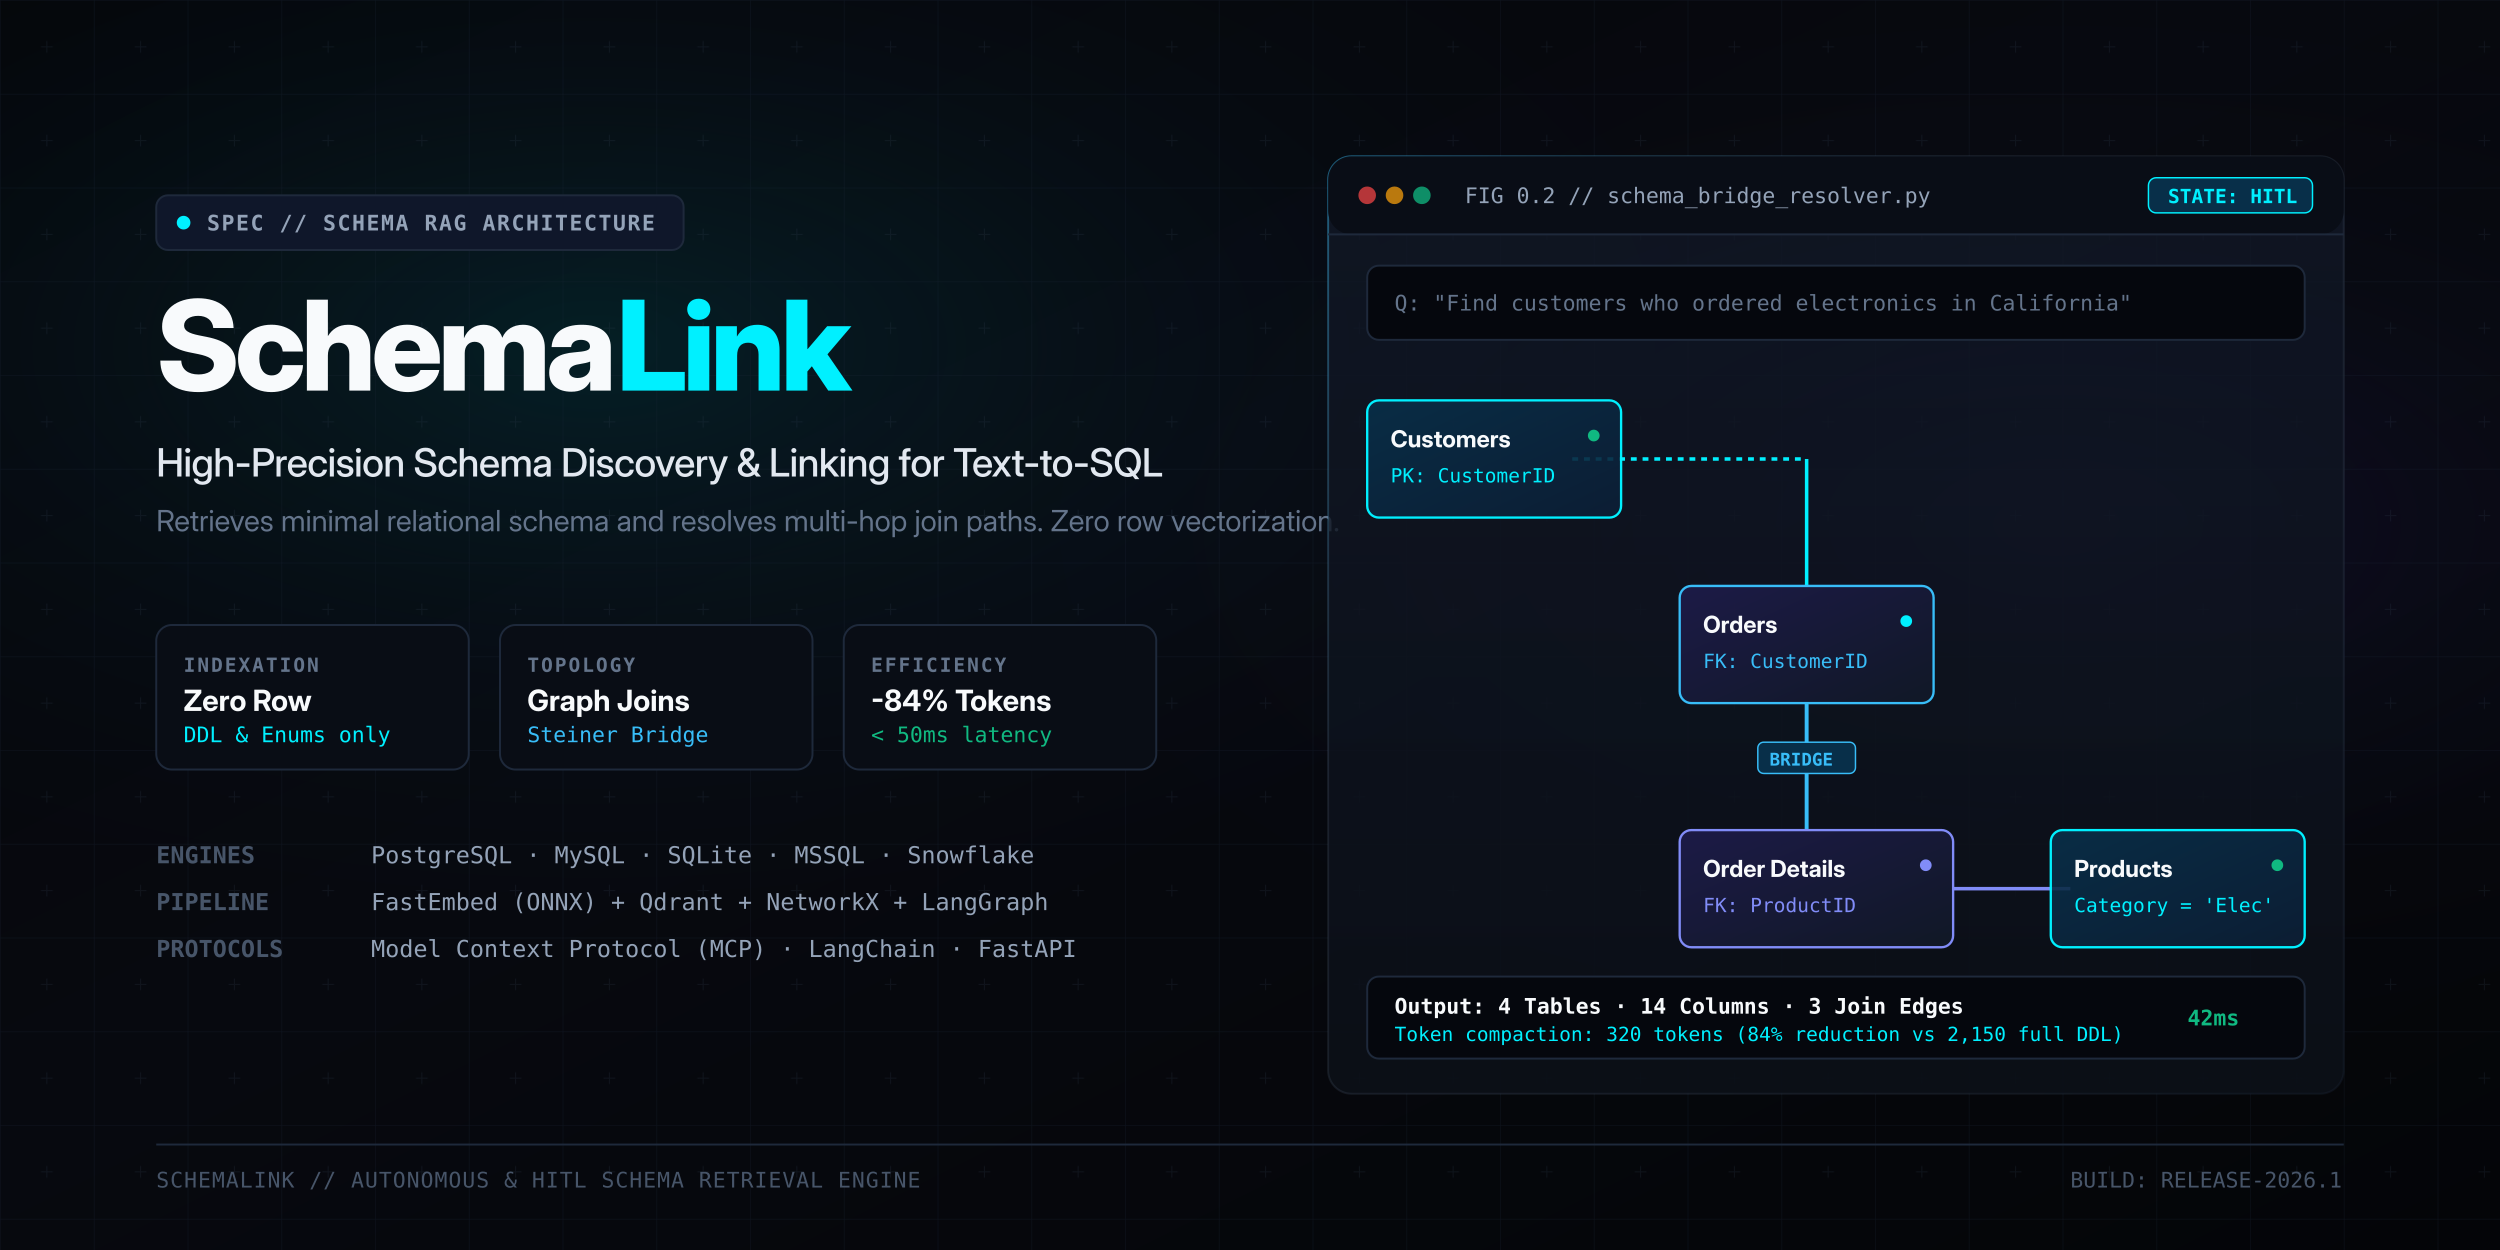
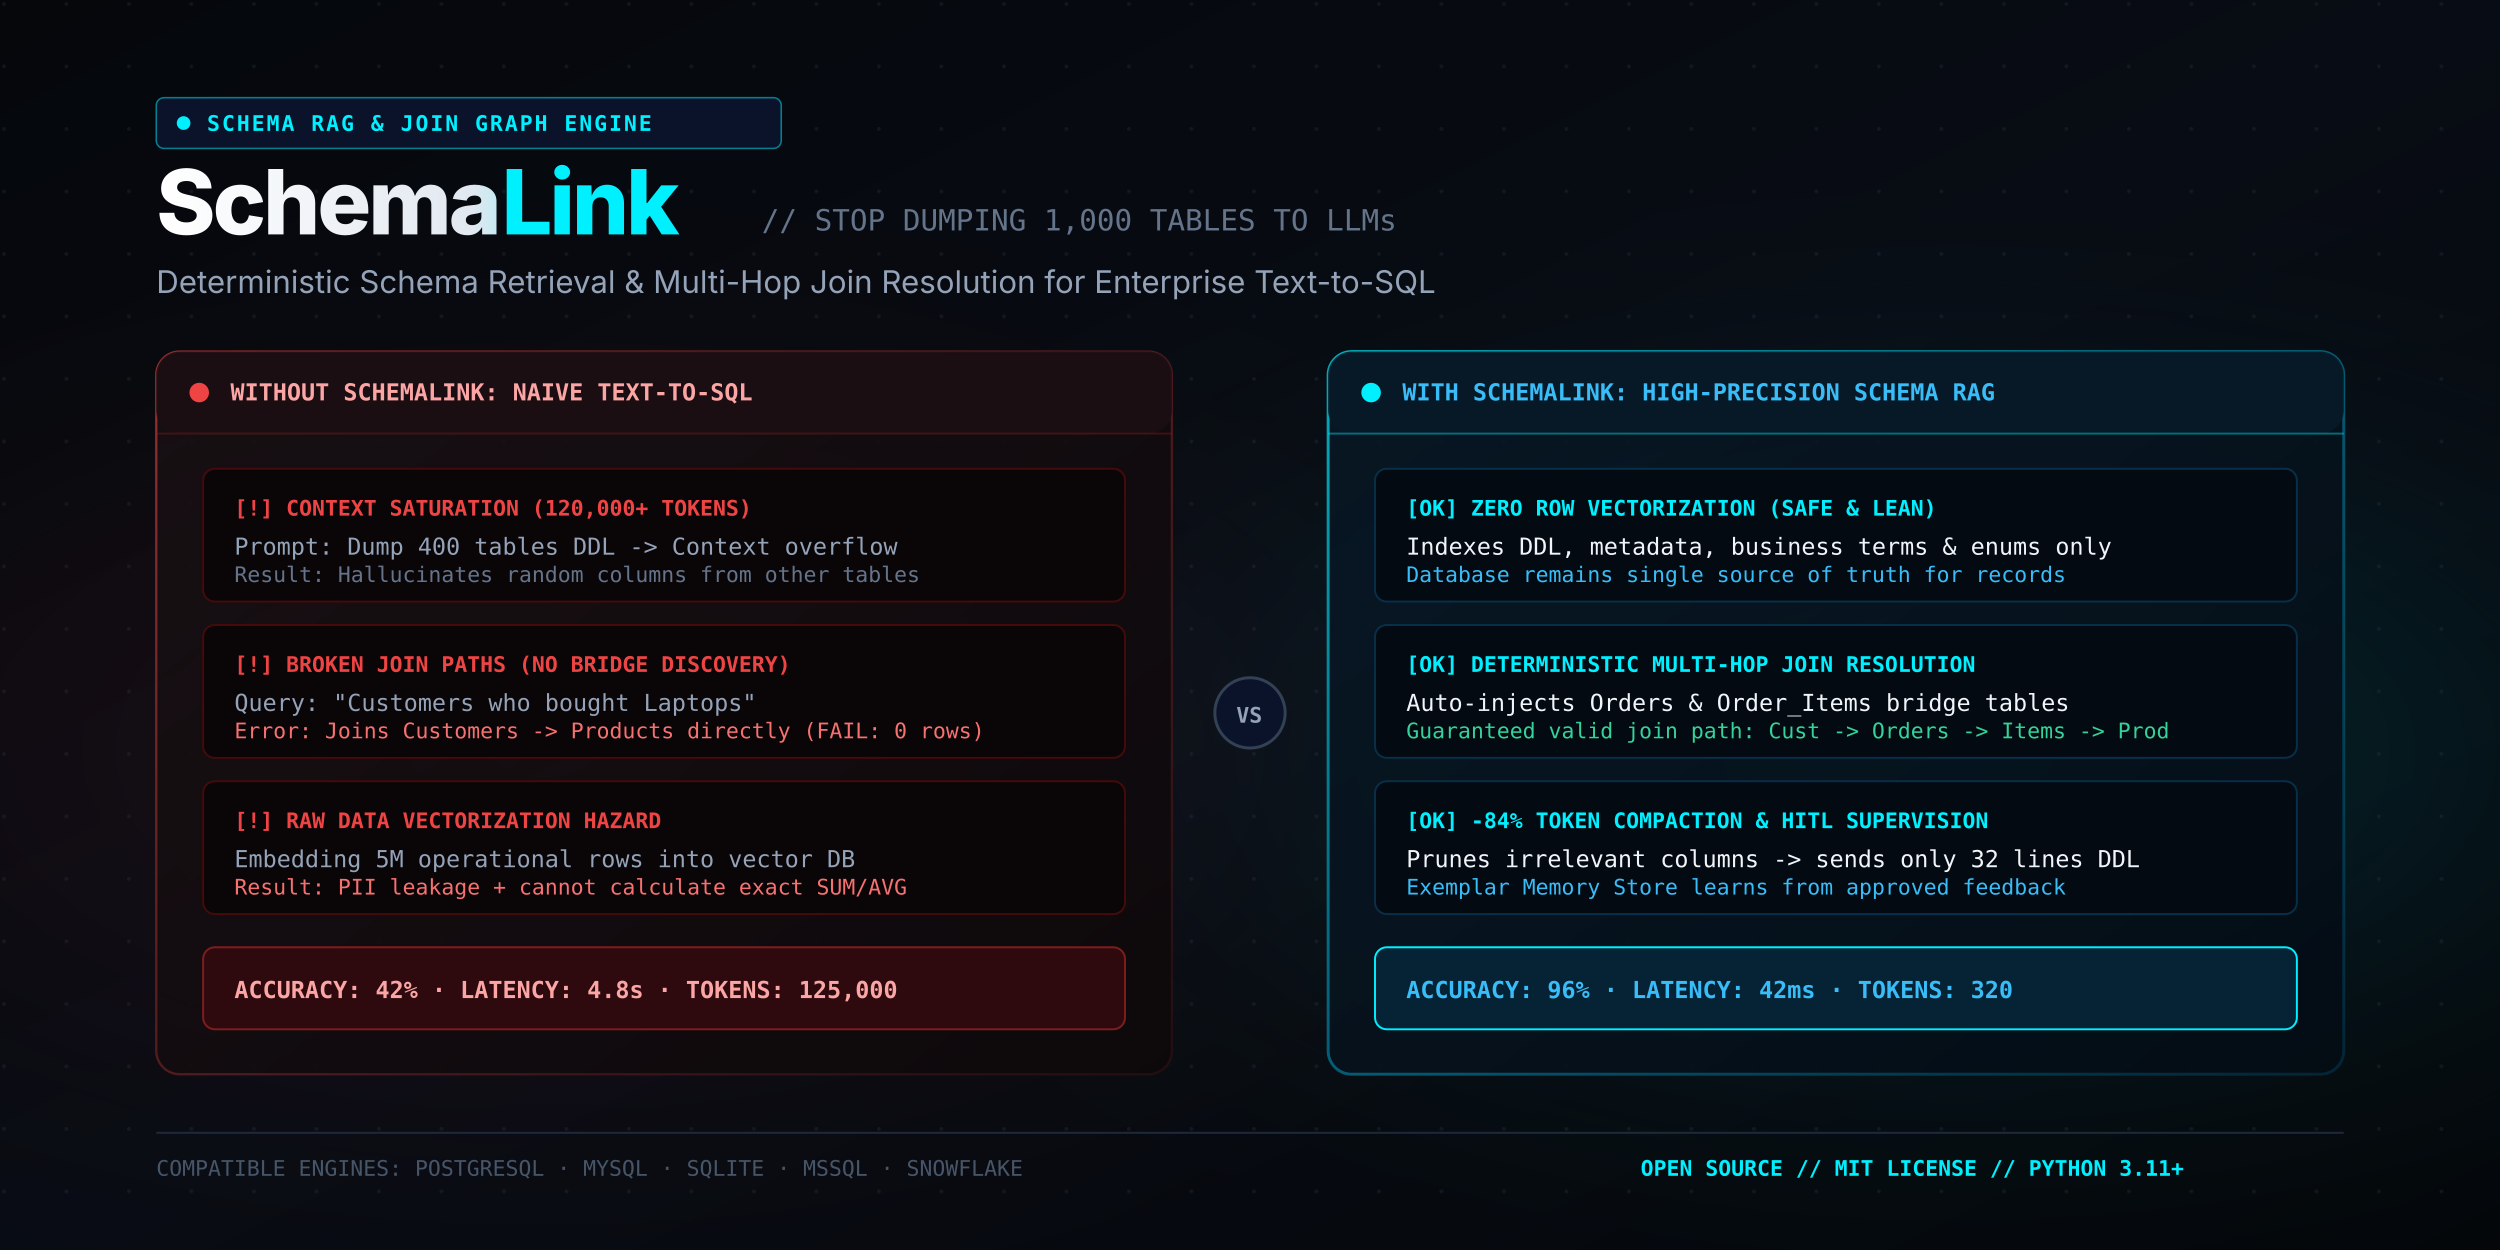
<svg xmlns="http://www.w3.org/2000/svg" viewBox="0 0 1280 640" width="100%" height="100%">
  <defs>
-     <linearGradient id="bgCanvas" x1="0%" y1="0%" x2="100%" y2="100%">
-       <stop offset="0%" stop-color="#050609" />
-       <stop offset="45%" stop-color="#07090F" />
-       <stop offset="100%" stop-color="#040508" />
+     <linearGradient id="bg" x1="0%" y1="0%" x2="100%" y2="100%">
+       <stop offset="0%" stop-color="#05070B" />
+       <stop offset="50%" stop-color="#080C14" />
+       <stop offset="100%" stop-color="#040609" />
    </linearGradient>
-     <radialGradient id="cyanCore" cx="24%" cy="28%" r="50%">
-       <stop offset="0%" stop-color="#00F0FF" stop-opacity="0.10" />
-       <stop offset="50%" stop-color="#0EA5E9" stop-opacity="0.03" />
+     <radialGradient id="redGlow" cx="22%" cy="60%" r="50%">
+       <stop offset="0%" stop-color="#EF4444" stop-opacity="0.12" />
      <stop offset="100%" stop-color="#000000" stop-opacity="0" />
    </radialGradient>
-     <radialGradient id="indigoCore" cx="82%" cy="42%" r="48%">
-       <stop offset="0%" stop-color="#4F46E5" stop-opacity="0.12" />
-       <stop offset="60%" stop-color="#312E81" stop-opacity="0.02" />
+     <radialGradient id="cyanGlow" cx="78%" cy="60%" r="50%">
+       <stop offset="0%" stop-color="#00F0FF" stop-opacity="0.16" />
      <stop offset="100%" stop-color="#000000" stop-opacity="0" />
    </radialGradient>
-     <pattern id="precisionGrid" width="48" height="48" patternUnits="userSpaceOnUse">
-       <path d="M 48 0 L 0 0 0 48" fill="none" stroke="#1E293B" stroke-width="0.6" stroke-opacity="0.35" />
-       <path d="M 24 21 L 24 27 M 21 24 L 27 24" stroke="#334155" stroke-width="0.5" stroke-opacity="0.2" />
+     <linearGradient id="badCardBg" x1="0%" y1="0%" x2="100%" y2="100%">
+       <stop offset="0%" stop-color="#181014" stop-opacity="0.85" />
+       <stop offset="100%" stop-color="#0D080A" stop-opacity="0.95" />
+     </linearGradient>
+     <linearGradient id="goodCardBg" x1="0%" y1="0%" x2="100%" y2="100%">
+       <stop offset="0%" stop-color="#081826" stop-opacity="0.85" />
+       <stop offset="100%" stop-color="#040C14" stop-opacity="0.95" />
+     </linearGradient>
+     <linearGradient id="badBorder" x1="0%" y1="0%" x2="100%" y2="100%">
+       <stop offset="0%" stop-color="#EF4444" stop-opacity="0.6" />
+       <stop offset="100%" stop-color="#7F1D1D" stop-opacity="0.2" />
+     </linearGradient>
+     <linearGradient id="goodBorder" x1="0%" y1="0%" x2="100%" y2="100%">
+       <stop offset="0%" stop-color="#00F0FF" stop-opacity="0.7" />
+       <stop offset="100%" stop-color="#0284C7" stop-opacity="0.2" />
+     </linearGradient>
+     <linearGradient id="brandGrad" x1="0%" y1="0%" x2="100%" y2="0%">
+       <stop offset="0%" stop-color="#FFFFFF" />
+       <stop offset="60%" stop-color="#E2E8F0" />
+       <stop offset="100%" stop-color="#00F0FF" />
+     </linearGradient>
+     <pattern id="dotGrid" width="32" height="32" patternUnits="userSpaceOnUse">
+       <circle cx="2" cy="2" r="1" fill="#334155" fill-opacity="0.25" />
    </pattern>
-     <linearGradient id="bentoSurface" x1="0%" y1="0%" x2="0%" y2="100%">
-       <stop offset="0%" stop-color="#111827" stop-opacity="0.75" />
-       <stop offset="100%" stop-color="#0B0F17" stop-opacity="0.90" />
-     </linearGradient>
-     <linearGradient id="bentoBorder" x1="0%" y1="0%" x2="100%" y2="100%">
-       <stop offset="0%" stop-color="#38BDF8" stop-opacity="0.45" />
-       <stop offset="35%" stop-color="#64748B" stop-opacity="0.18" />
-       <stop offset="100%" stop-color="#1E293B" stop-opacity="0.30" />
-     </linearGradient>
-     <linearGradient id="nodeActive" x1="0%" y1="0%" x2="100%" y2="100%">
-       <stop offset="0%" stop-color="#082F49" stop-opacity="0.9" />
-       <stop offset="100%" stop-color="#0C1E36" stop-opacity="0.9" />
-     </linearGradient>
-     <linearGradient id="nodeBridge" x1="0%" y1="0%" x2="100%" y2="100%">
-       <stop offset="0%" stop-color="#1E1B4B" stop-opacity="0.9" />
-       <stop offset="100%" stop-color="#111827" stop-opacity="0.9" />
-     </linearGradient>
-     <linearGradient id="beamGrad" x1="0%" y1="0%" x2="100%" y2="0%">
-       <stop offset="0%" stop-color="#00F0FF" />
-       <stop offset="50%" stop-color="#38BDF8" />
-       <stop offset="100%" stop-color="#6366F1" />
-     </linearGradient>
-     <linearGradient id="topBevel" x1="0%" y1="0%" x2="100%" y2="0%">
-       <stop offset="0%" stop-color="#00F0FF" stop-opacity="0.8" />
-       <stop offset="25%" stop-color="#38BDF8" stop-opacity="0.4" />
-       <stop offset="60%" stop-color="#6366F1" stop-opacity="0.2" />
-       <stop offset="100%" stop-color="#000000" stop-opacity="0" />
+     <linearGradient id="topLine" x1="0%" y1="0%" x2="100%" y2="0%">
+       <stop offset="0%" stop-color="#EF4444" stop-opacity="0.8" />
+       <stop offset="50%" stop-color="#64748B" stop-opacity="0.3" />
+       <stop offset="100%" stop-color="#00F0FF" stop-opacity="0.9" />
    </linearGradient>
  </defs>
  <style>
-     .font-sans { font-family: -apple-system, BlinkMacSystemFont, "Geist", "Inter Display", "Segoe UI", Roboto, sans-serif; }
-     .font-mono { font-family: "Geist Mono", "JetBrains Mono", "SF Mono", "Fira Code", monospace; }
+     .mono { font-family: "JetBrains Mono", "SF Mono", "Fira Code", monospace; }
+     .sans { font-family: -apple-system, BlinkMacSystemFont, "Inter", "Segoe UI", sans-serif; }
  </style>
-   <rect width="1280" height="640" fill="url(#bgCanvas)" />
-   <rect width="1280" height="640" fill="url(#cyanCore)" />
-   <rect width="1280" height="640" fill="url(#indigoCore)" />
-   <rect width="1280" height="640" fill="url(#precisionGrid)" />
-   <line x1="0" y1="0" x2="1280" y2="0" stroke="url(#topBevel)" stroke-width="2" />
-   <g transform="translate(80, 0)">
-     <g transform="translate(0, 100)">
-       <rect width="270" height="28" rx="6" fill="#0F172A" stroke="#1E293B" stroke-width="1" />
-       <circle cx="14" cy="14" r="3.5" fill="#00F0FF" />
-       <text x="26" y="18" fill="#94A3B8" font-size="11" font-weight="600" class="font-mono" letter-spacing="0.8">SPEC // SCHEMA RAG ARCHITECTURE</text>
-     </g>
-     <text x="0" y="200" fill="#F8FAFC" font-size="64" font-weight="800" class="font-sans" letter-spacing="-2.5">
+   <rect width="1280" height="640" fill="url(#bg)" />
+   <rect width="1280" height="640" fill="url(#redGlow)" />
+   <rect width="1280" height="640" fill="url(#cyanGlow)" />
+   <rect width="1280" height="640" fill="url(#dotGrid)" />
+   <line x1="0" y1="0" x2="1280" y2="0" stroke="url(#topLine)" stroke-width="2.5" />
+   <g transform="translate(80, 50)">
+     <rect width="320" height="26" rx="4" fill="#0B132B" stroke="#00F0FF" stroke-width="0.8" stroke-opacity="0.5" />
+     <circle cx="14" cy="13" r="3.5" fill="#00F0FF" />
+     <text x="26" y="17" fill="#00F0FF" font-size="11" font-weight="700" class="mono" letter-spacing="1">SCHEMA RAG &amp; JOIN GRAPH ENGINE</text>
+     <text x="0" y="70" fill="url(#brandGrad)" font-size="46" font-weight="800" class="sans" letter-spacing="-1.5">
      Schema<tspan fill="#00F0FF">Link</tspan>
    </text>
-     <text x="0" y="244" fill="#E2E8F0" font-size="20" font-weight="500" class="font-sans" letter-spacing="-0.3">
-       High-Precision Schema Discovery &amp; Linking for Text-to-SQL
+     <text x="310" y="68" fill="#64748B" font-size="15" class="mono">// STOP DUMPING 1,000 TABLES TO LLMs</text>
+     <text x="0" y="100" fill="#94A3B8" font-size="16" class="sans">
+       Deterministic Schema Retrieval &amp; Multi-Hop Join Resolution for Enterprise Text-to-SQL
    </text>
-     <text x="0" y="272" fill="#64748B" font-size="15" font-weight="400" class="font-sans">
-       Retrieves minimal relational schema and resolves multi-hop join paths. Zero row vectorization.
-     </text>
-     <g transform="translate(0, 320)">
-       <g transform="translate(0, 0)">
-         <rect width="160" height="74" rx="8" fill="#090D15" stroke="#1E293B" stroke-width="1" />
-         <text x="14" y="24" fill="#64748B" font-size="10" font-weight="600" class="font-mono" letter-spacing="1">INDEXATION</text>
-         <text x="14" y="44" fill="#F8FAFC" font-size="15" font-weight="700" class="font-sans">Zero Row</text>
-         <text x="14" y="60" fill="#00F0FF" font-size="11" font-weight="500" class="font-mono">DDL &amp; Enums only</text>
-       </g>
-       <g transform="translate(176, 0)">
-         <rect width="160" height="74" rx="8" fill="#090D15" stroke="#1E293B" stroke-width="1" />
-         <text x="14" y="24" fill="#64748B" font-size="10" font-weight="600" class="font-mono" letter-spacing="1">TOPOLOGY</text>
-         <text x="14" y="44" fill="#F8FAFC" font-size="15" font-weight="700" class="font-sans">Graph Joins</text>
-         <text x="14" y="60" fill="#38BDF8" font-size="11" font-weight="500" class="font-mono">Steiner Bridge</text>
-       </g>
-       <g transform="translate(352, 0)">
-         <rect width="160" height="74" rx="8" fill="#090D15" stroke="#1E293B" stroke-width="1" />
-         <text x="14" y="24" fill="#64748B" font-size="10" font-weight="600" class="font-mono" letter-spacing="1">EFFICIENCY</text>
-         <text x="14" y="44" fill="#F8FAFC" font-size="15" font-weight="700" class="font-sans">-84% Tokens</text>
-         <text x="14" y="60" fill="#10B981" font-size="11" font-weight="500" class="font-mono">&lt; 50ms latency</text>
-       </g>
+   </g>
+   <g transform="translate(80, 180)">
+     <rect width="520" height="370" rx="12" fill="url(#badCardBg)" stroke="url(#badBorder)" stroke-width="1.2" />
+     <rect width="520" height="42" rx="12" fill="#1C0F13" fill-opacity="0.9" />
+     <path d="M 0 42 L 520 42" stroke="#7F1D1D" stroke-width="1" stroke-opacity="0.4" />
+     <circle cx="22" cy="21" r="5" fill="#EF4444" />
+     <text x="38" y="25" fill="#FCA5A5" font-size="12" font-weight="700" class="mono">WITHOUT SCHEMALINK: NAIVE TEXT-TO-SQL</text>
+     <g transform="translate(24, 60)">
+       <rect width="472" height="68" rx="6" fill="#0A0507" stroke="#450A0A" stroke-width="1" />
+       <text x="16" y="24" fill="#EF4444" font-size="11" font-weight="700" class="mono">[!] CONTEXT SATURATION (120,000+ TOKENS)</text>
+       <text x="16" y="44" fill="#94A3B8" font-size="12" class="mono">Prompt: Dump 400 tables DDL -&gt; Context overflow</text>
+       <text x="16" y="58" fill="#64748B" font-size="11" class="mono">Result: Hallucinates random columns from other tables</text>
    </g>
-     <g transform="translate(0, 442)" class="font-mono" font-size="12">
-       <g transform="translate(0, 0)">
-         <text x="0" y="0" fill="#475569" font-weight="600">ENGINES</text>
-         <text x="110" y="0" fill="#94A3B8">PostgreSQL · MySQL · SQLite · MSSQL · Snowflake</text>
-       </g>
-       <g transform="translate(0, 24)">
-         <text x="0" y="0" fill="#475569" font-weight="600">PIPELINE</text>
-         <text x="110" y="0" fill="#94A3B8">FastEmbed (ONNX) + Qdrant + NetworkX + LangGraph</text>
-       </g>
-       <g transform="translate(0, 48)">
-         <text x="0" y="0" fill="#475569" font-weight="600">PROTOCOLS</text>
-         <text x="110" y="0" fill="#94A3B8">Model Context Protocol (MCP) · LangChain · FastAPI</text>
-       </g>
+     <g transform="translate(24, 140)">
+       <rect width="472" height="68" rx="6" fill="#0A0507" stroke="#450A0A" stroke-width="1" />
+       <text x="16" y="24" fill="#EF4444" font-size="11" font-weight="700" class="mono">[!] BROKEN JOIN PATHS (NO BRIDGE DISCOVERY)</text>
+       <text x="16" y="44" fill="#94A3B8" font-size="12" class="mono">Query: "Customers who bought Laptops"</text>
+       <text x="16" y="58" fill="#F87171" font-size="11" class="mono">Error: Joins Customers -&gt; Products directly (FAIL: 0 rows)</text>
+     </g>
+     <g transform="translate(24, 220)">
+       <rect width="472" height="68" rx="6" fill="#0A0507" stroke="#450A0A" stroke-width="1" />
+       <text x="16" y="24" fill="#EF4444" font-size="11" font-weight="700" class="mono">[!] RAW DATA VECTORIZATION HAZARD</text>
+       <text x="16" y="44" fill="#94A3B8" font-size="12" class="mono">Embedding 5M operational rows into vector DB</text>
+       <text x="16" y="58" fill="#F87171" font-size="11" class="mono">Result: PII leakage + cannot calculate exact SUM/AVG</text>
+     </g>
+     <g transform="translate(24, 305)">
+       <rect width="472" height="42" rx="6" fill="#2E0A0F" stroke="#7F1D1D" stroke-width="1" />
+       <text x="16" y="26" fill="#FCA5A5" font-size="12" font-weight="600" class="mono">ACCURACY: 42% · LATENCY: 4.8s · TOKENS: 125,000</text>
    </g>
  </g>
-   <g transform="translate(680, 80)">
-     <rect width="520" height="480" rx="12" fill="url(#bentoSurface)" stroke="url(#bentoBorder)" stroke-width="1" />
-     <rect width="520" height="40" rx="12" fill="#090D15" fill-opacity="0.95" />
-     <path d="M 0 40 L 520 40" stroke="#1E293B" stroke-width="1" />
-     <circle cx="20" cy="20" r="4.5" fill="#EF4444" fill-opacity="0.75" />
-     <circle cx="34" cy="20" r="4.5" fill="#F59E0B" fill-opacity="0.75" />
-     <circle cx="48" cy="20" r="4.5" fill="#10B981" fill-opacity="0.75" />
-     <text x="70" y="24" fill="#94A3B8" font-size="11" font-weight="500" class="font-mono">FIG 0.2 // schema_bridge_resolver.py</text>
-     <rect x="420" y="11" width="84" height="18" rx="4" fill="#082F49" stroke="#00F0FF" stroke-width="0.75" />
-     <text x="430" y="24" fill="#00F0FF" font-size="10" font-weight="700" class="font-mono">STATE: HITL</text>
-     <g transform="translate(20, 56)">
-       <rect width="480" height="38" rx="6" fill="#05070D" stroke="#1E293B" stroke-width="1" />
-       <text x="14" y="23" fill="#64748B" font-size="11" class="font-mono">Q: "Find customers who ordered electronics in California"</text>
+   <g transform="translate(620, 345)">
+     <circle cx="20" cy="20" r="18" fill="#0B132B" stroke="#334155" stroke-width="1.5" />
+     <text x="13" y="25" fill="#94A3B8" font-size="11" font-weight="800" class="mono">VS</text>
+   </g>
+   <g transform="translate(680, 180)">
+     <rect width="520" height="370" rx="12" fill="url(#goodCardBg)" stroke="url(#goodBorder)" stroke-width="1.5" />
+     <rect width="520" height="42" rx="12" fill="#071927" fill-opacity="0.9" />
+     <path d="M 0 42 L 520 42" stroke="#00F0FF" stroke-width="1" stroke-opacity="0.4" />
+     <circle cx="22" cy="21" r="5" fill="#00F0FF" />
+     <text x="38" y="25" fill="#38BDF8" font-size="12" font-weight="700" class="mono">WITH SCHEMALINK: HIGH-PRECISION SCHEMA RAG</text>
+     <g transform="translate(24, 60)">
+       <rect width="472" height="68" rx="6" fill="#030A12" stroke="#082F49" stroke-width="1" />
+       <text x="16" y="24" fill="#00F0FF" font-size="11" font-weight="700" class="mono">[OK] ZERO ROW VECTORIZATION (SAFE &amp; LEAN)</text>
+       <text x="16" y="44" fill="#F1F5F9" font-size="12" class="mono">Indexes DDL, metadata, business terms &amp; enums only</text>
+       <text x="16" y="58" fill="#38BDF8" font-size="11" class="mono">Database remains single source of truth for records</text>
    </g>
-     <path d="M 125 155 L 245 155" stroke="#00F0FF" stroke-width="1.8" stroke-dasharray="3 3" />
-     <path d="M 245 155 L 245 220" stroke="#00F0FF" stroke-width="1.8" />
-     <path d="M 245 280 L 245 345" stroke="#38BDF8" stroke-width="2" />
-     <rect x="220" y="300" width="50" height="16" rx="3" fill="#082F49" stroke="#38BDF8" stroke-width="0.75" />
-     <text x="226" y="312" fill="#38BDF8" font-size="9" font-weight="700" class="font-mono">BRIDGE</text>
-     <path d="M 320 375 L 380 375" stroke="#818CF8" stroke-width="1.8" />
-     <g transform="translate(20, 125)">
-       <rect width="130" height="60" rx="6" fill="url(#nodeActive)" stroke="#00F0FF" stroke-width="1.2" />
-       <text x="12" y="24" fill="#F8FAFC" font-size="12" font-weight="700" class="font-sans">Customers</text>
-       <text x="12" y="42" fill="#00F0FF" font-size="10" class="font-mono">PK: CustomerID</text>
-       <circle cx="116" cy="18" r="3" fill="#10B981" />
+     <g transform="translate(24, 140)">
+       <rect width="472" height="68" rx="6" fill="#030A12" stroke="#082F49" stroke-width="1" />
+       <text x="16" y="24" fill="#00F0FF" font-size="11" font-weight="700" class="mono">[OK] DETERMINISTIC MULTI-HOP JOIN RESOLUTION</text>
+       <text x="16" y="44" fill="#F1F5F9" font-size="12" class="mono">Auto-injects Orders &amp; Order_Items bridge tables</text>
+       <text x="16" y="58" fill="#34D399" font-size="11" class="mono">Guaranteed valid join path: Cust -&gt; Orders -&gt; Items -&gt; Prod</text>
    </g>
-     <g transform="translate(180, 220)">
-       <rect width="130" height="60" rx="6" fill="url(#nodeBridge)" stroke="#38BDF8" stroke-width="1.2" />
-       <text x="12" y="24" fill="#F8FAFC" font-size="12" font-weight="700" class="font-sans">Orders</text>
-       <text x="12" y="42" fill="#38BDF8" font-size="10" class="font-mono">FK: CustomerID</text>
-       <circle cx="116" cy="18" r="3" fill="#00F0FF" />
+     <g transform="translate(24, 220)">
+       <rect width="472" height="68" rx="6" fill="#030A12" stroke="#082F49" stroke-width="1" />
+       <text x="16" y="24" fill="#00F0FF" font-size="11" font-weight="700" class="mono">[OK] -84% TOKEN COMPACTION &amp; HITL SUPERVISION</text>
+       <text x="16" y="44" fill="#F1F5F9" font-size="12" class="mono">Prunes irrelevant columns -&gt; sends only 32 lines DDL</text>
+       <text x="16" y="58" fill="#38BDF8" font-size="11" class="mono">Exemplar Memory Store learns from approved feedback</text>
    </g>
-     <g transform="translate(180, 345)">
-       <rect width="140" height="60" rx="6" fill="url(#nodeBridge)" stroke="#818CF8" stroke-width="1.2" />
-       <text x="12" y="24" fill="#F8FAFC" font-size="12" font-weight="700" class="font-sans">Order Details</text>
-       <text x="12" y="42" fill="#818CF8" font-size="10" class="font-mono">FK: ProductID</text>
-       <circle cx="126" cy="18" r="3" fill="#818CF8" />
-     </g>
-     <g transform="translate(370, 345)">
-       <rect width="130" height="60" rx="6" fill="url(#nodeActive)" stroke="#00F0FF" stroke-width="1.2" />
-       <text x="12" y="24" fill="#F8FAFC" font-size="12" font-weight="700" class="font-sans">Products</text>
-       <text x="12" y="42" fill="#00F0FF" font-size="10" class="font-mono">Category = 'Elec'</text>
-       <circle cx="116" cy="18" r="3" fill="#10B981" />
-     </g>
-     <g transform="translate(20, 420)">
-       <rect width="480" height="42" rx="6" fill="#05070D" stroke="#1E293B" stroke-width="1" />
-       <text x="14" y="19" fill="#F8FAFC" font-size="11" font-weight="600" class="font-mono">Output: 4 Tables · 14 Columns · 3 Join Edges</text>
-       <text x="14" y="33" fill="#00F0FF" font-size="10" class="font-mono">Token compaction: 320 tokens (84% reduction vs 2,150 full DDL)</text>
-       <text x="420" y="25" fill="#10B981" font-size="11" font-weight="700" class="font-mono">42ms</text>
+     <g transform="translate(24, 305)">
+       <rect width="472" height="42" rx="6" fill="#062235" stroke="#00F0FF" stroke-width="1" />
+       <text x="16" y="26" fill="#38BDF8" font-size="12" font-weight="700" class="mono">ACCURACY: 96% · LATENCY: 42ms · TOKENS: 320</text>
    </g>
  </g>
-   <line x1="80" y1="586" x2="1200" y2="586" stroke="#1E293B" stroke-width="1" />
-   <text x="80" y="608" fill="#475569" font-size="11" class="font-mono" letter-spacing="0.5">SCHEMALINK // AUTONOMOUS &amp; HITL SCHEMA RETRIEVAL ENGINE</text>
-   <text x="1060" y="608" fill="#475569" font-size="11" class="font-mono">BUILD: RELEASE-2026.1</text>
+   <g transform="translate(80, 580)">
+     <line x1="0" y1="0" x2="1120" y2="0" stroke="#1E293B" stroke-width="1" />
+     <text x="0" y="22" fill="#475569" font-size="11" class="mono">COMPATIBLE ENGINES: POSTGRESQL · MYSQL · SQLITE · MSSQL · SNOWFLAKE</text>
+     <text x="760" y="22" fill="#00F0FF" font-size="11" font-weight="600" class="mono">OPEN SOURCE // MIT LICENSE // PYTHON 3.11+</text>
+   </g>
</svg>
